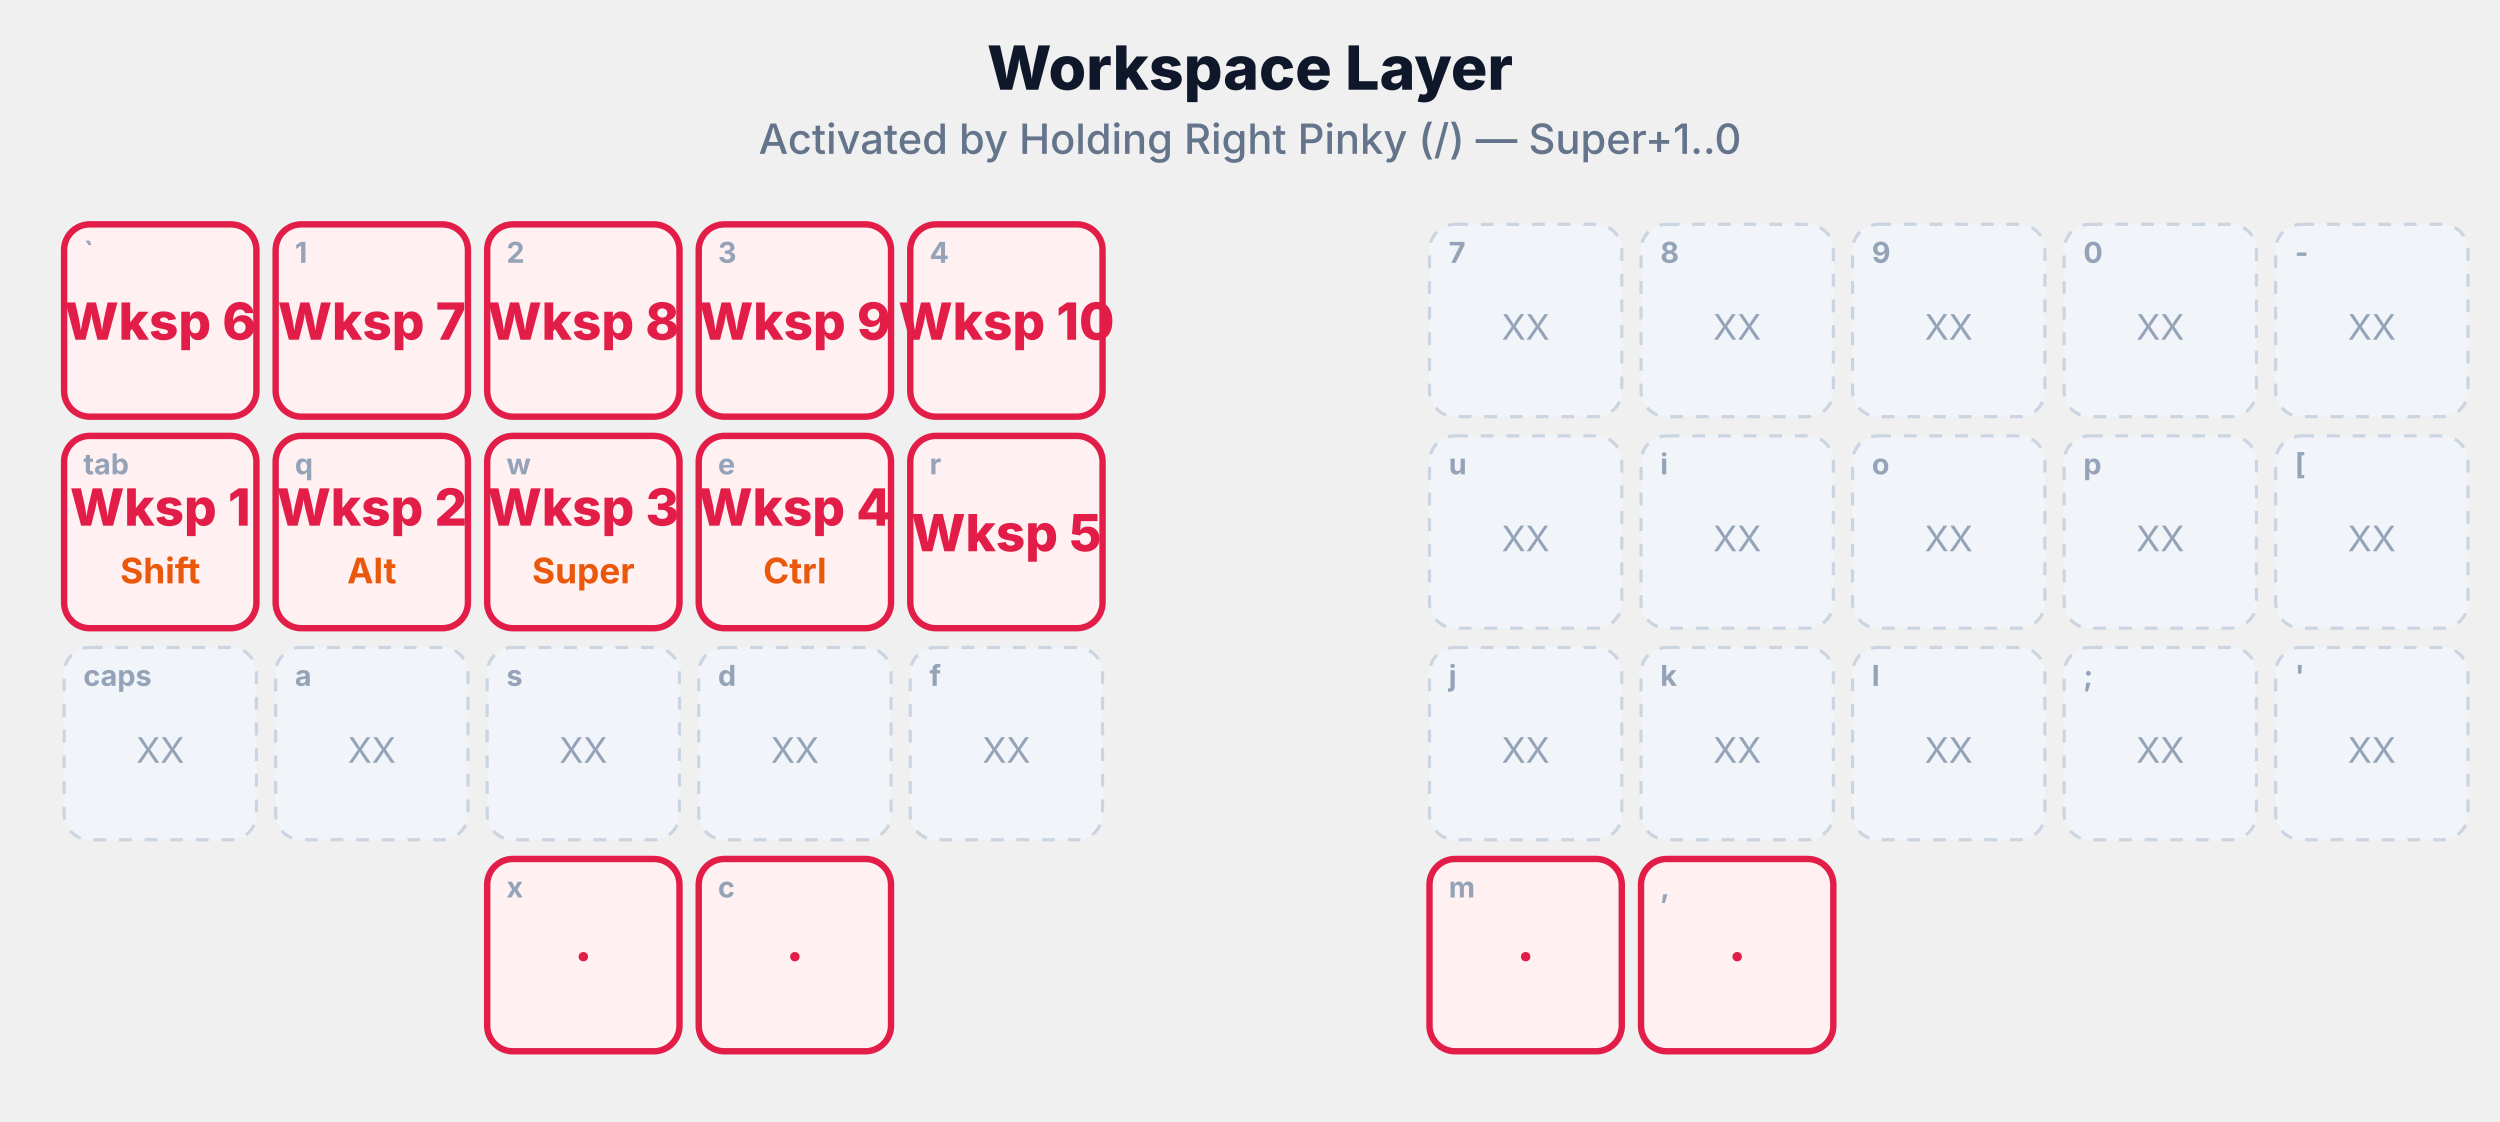
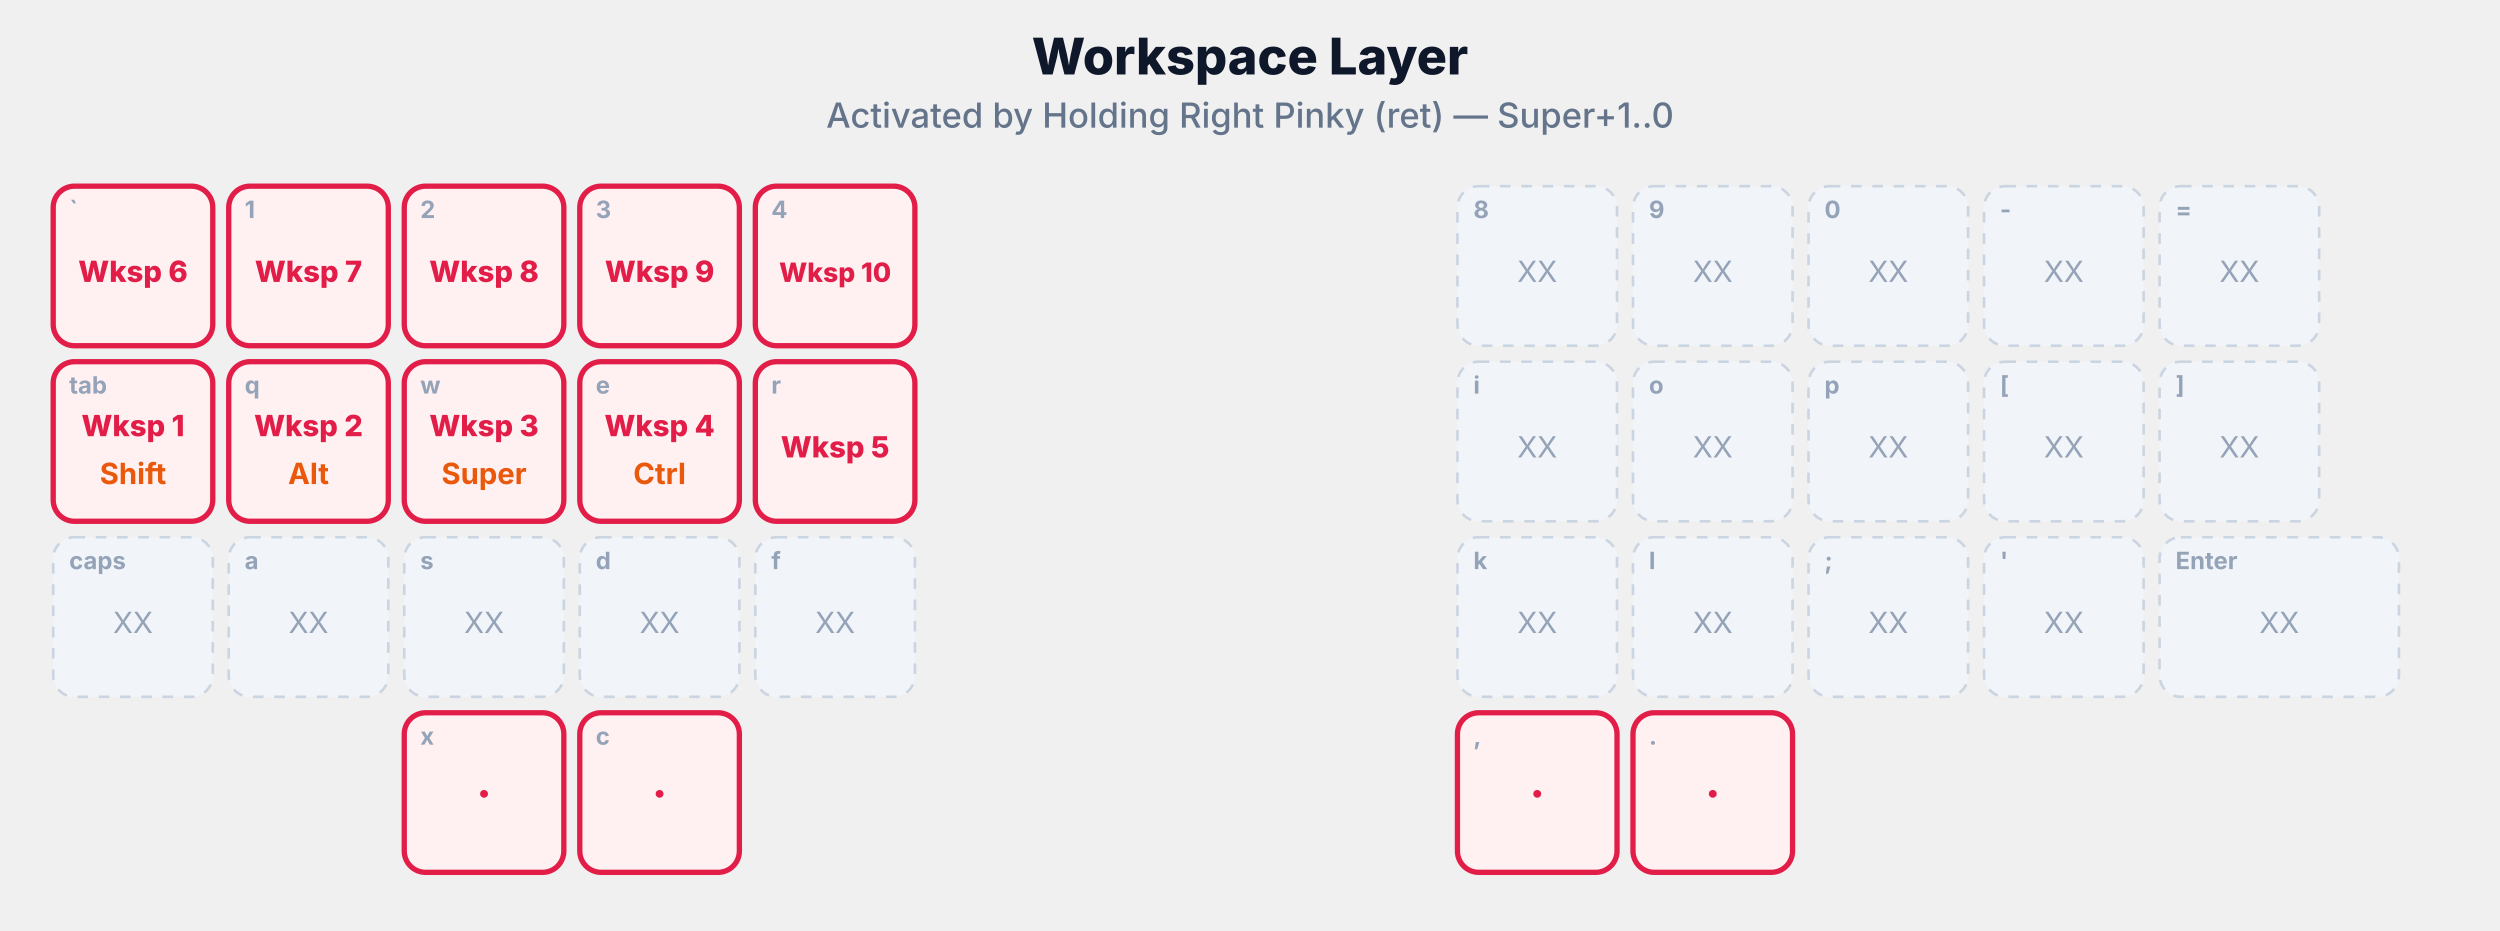
- <svg xmlns="http://www.w3.org/2000/svg" viewBox="0 0 780 350">
+ <svg xmlns="http://www.w3.org/2000/svg" viewBox="0 0 940 350">
  <style>
    :root { color-scheme: light dark; }
    rect.key { fill: #ffffff; stroke: #cbd5e1; stroke-width: 1.5px; }
    rect.gap { fill: #f1f5f9; stroke: #cbd5e1; stroke-dasharray: 4 4; }
    rect.active { fill: #fff1f2; stroke: #e11d48; stroke-width: 2px; }
    text { font-family: system-ui, -apple-system, sans-serif; text-anchor: middle; }
    text.title { font-size: 19px; font-weight: 800; fill: #0f172a; }
    text.subtitle { font-size: 13px; font-weight: 500; fill: #64748b; }
    text.phys { font-size: 9px; font-weight: 700; fill: #94a3b8; text-anchor: start; }
    text.main { font-size: 16px; font-weight: 800; fill: #e11d48; }
    text.sub { font-size: 11px; font-weight: 600; fill: #64748b; }
    text.hrm-sub { font-size: 11px; font-weight: 700; fill: #ea580c; }
    text.dead { font-size: 11px; fill: #94a3b8; }
    @media (prefers-color-scheme: dark) {
      rect.key { fill: #1e293b; stroke: #334155; }
      rect.gap { fill: #0f172a; stroke: #334155; }
      rect.active { fill: #4c0519; stroke: #fb7185; }
      text.title { fill: #f8fafc; }
      text.subtitle { fill: #94a3b8; }
      text.phys { fill: #94a3b8; }
      text.main { fill: #fb7185; }
      text.sub { fill: #94a3b8; }
      text.hrm-sub { fill: #fb923c; }
      text.dead { fill: #64748b; }
    }
  </style>
-   <text x="390" y="28" class="title">Workspace Layer</text>
-   <text x="390" y="48" class="subtitle">Activated by Holding Right Pinky (/) — Super+1..0</text>
+   <text x="470" y="28" class="title">Workspace Layer</text>
+   <text x="470" y="48" class="subtitle">Activated by Holding Right Pinky (ret) — Super+1..0</text>
  <g transform="translate(20,70)">
    <rect width="60" height="60" rx="8" class="active" />
    <text x="6" y="12" class="phys">`</text>
-     <text x="30" y="36" class="main" font-size="11px">Wksp 6</text>
+     <text x="30" y="36" class="main" style="font-size: 11px;">Wksp 6</text>
  </g>
  <g transform="translate(86,70)">
    <rect width="60" height="60" rx="8" class="active" />
    <text x="6" y="12" class="phys">1</text>
-     <text x="30" y="36" class="main" font-size="11px">Wksp 7</text>
+     <text x="30" y="36" class="main" style="font-size: 11px;">Wksp 7</text>
  </g>
  <g transform="translate(152,70)">
    <rect width="60" height="60" rx="8" class="active" />
    <text x="6" y="12" class="phys">2</text>
-     <text x="30" y="36" class="main" font-size="11px">Wksp 8</text>
+     <text x="30" y="36" class="main" style="font-size: 11px;">Wksp 8</text>
  </g>
  <g transform="translate(218,70)">
    <rect width="60" height="60" rx="8" class="active" />
    <text x="6" y="12" class="phys">3</text>
-     <text x="30" y="36" class="main" font-size="11px">Wksp 9</text>
+     <text x="30" y="36" class="main" style="font-size: 11px;">Wksp 9</text>
  </g>
  <g transform="translate(284,70)">
    <rect width="60" height="60" rx="8" class="active" />
    <text x="6" y="12" class="phys">4</text>
-     <text x="30" y="36" class="main" font-size="11px">Wksp 10</text>
-   </g>
-   <g transform="translate(446,70)">
-     <rect width="60" height="60" rx="8" class="gap" />
-     <text x="6" y="12" class="phys">7</text>
-     <text x="30" y="36" class="dead">XX</text>
-   </g>
-   <g transform="translate(512,70)">
+     <text x="30" y="36" class="main" style="font-size: 10px;">Wksp 10</text>
+   </g>
+   <g transform="translate(548,70)">
    <rect width="60" height="60" rx="8" class="gap" />
    <text x="6" y="12" class="phys">8</text>
    <text x="30" y="36" class="dead">XX</text>
  </g>
-   <g transform="translate(578,70)">
+   <g transform="translate(614,70)">
    <rect width="60" height="60" rx="8" class="gap" />
    <text x="6" y="12" class="phys">9</text>
    <text x="30" y="36" class="dead">XX</text>
  </g>
-   <g transform="translate(644,70)">
+   <g transform="translate(680,70)">
    <rect width="60" height="60" rx="8" class="gap" />
    <text x="6" y="12" class="phys">0</text>
    <text x="30" y="36" class="dead">XX</text>
  </g>
-   <g transform="translate(710,70)">
+   <g transform="translate(746,70)">
    <rect width="60" height="60" rx="8" class="gap" />
    <text x="6" y="12" class="phys">-</text>
    <text x="30" y="36" class="dead">XX</text>
  </g>
+   <g transform="translate(812,70)">
+     <rect width="60" height="60" rx="8" class="gap" />
+     <text x="6" y="12" class="phys">=</text>
+     <text x="30" y="36" class="dead">XX</text>
+   </g>
  <g transform="translate(20,136)">
    <rect width="60" height="60" rx="8" class="active" />
    <text x="6" y="12" class="phys">tab</text>
-     <text x="30" y="28" class="main" font-size="11px">Wksp 1</text>
+     <text x="30" y="28" class="main" style="font-size: 11px;">Wksp 1</text>
    <text x="30" y="46" class="hrm-sub">Shift</text>
  </g>
  <g transform="translate(86,136)">
    <rect width="60" height="60" rx="8" class="active" />
    <text x="6" y="12" class="phys">q</text>
-     <text x="30" y="28" class="main" font-size="11px">Wksp 2</text>
+     <text x="30" y="28" class="main" style="font-size: 11px;">Wksp 2</text>
    <text x="30" y="46" class="hrm-sub">Alt</text>
  </g>
  <g transform="translate(152,136)">
    <rect width="60" height="60" rx="8" class="active" />
    <text x="6" y="12" class="phys">w</text>
-     <text x="30" y="28" class="main" font-size="11px">Wksp 3</text>
+     <text x="30" y="28" class="main" style="font-size: 11px;">Wksp 3</text>
    <text x="30" y="46" class="hrm-sub">Super</text>
  </g>
  <g transform="translate(218,136)">
    <rect width="60" height="60" rx="8" class="active" />
    <text x="6" y="12" class="phys">e</text>
-     <text x="30" y="28" class="main" font-size="11px">Wksp 4</text>
+     <text x="30" y="28" class="main" style="font-size: 11px;">Wksp 4</text>
    <text x="30" y="46" class="hrm-sub">Ctrl</text>
  </g>
  <g transform="translate(284,136)">
    <rect width="60" height="60" rx="8" class="active" />
    <text x="6" y="12" class="phys">r</text>
-     <text x="30" y="36" class="main" font-size="11px">Wksp 5</text>
-   </g>
-   <g transform="translate(446,136)">
-     <rect width="60" height="60" rx="8" class="gap" />
-     <text x="6" y="12" class="phys">u</text>
-     <text x="30" y="36" class="dead">XX</text>
-   </g>
-   <g transform="translate(512,136)">
+     <text x="30" y="36" class="main" style="font-size: 11px;">Wksp 5</text>
+   </g>
+   <g transform="translate(548,136)">
    <rect width="60" height="60" rx="8" class="gap" />
    <text x="6" y="12" class="phys">i</text>
    <text x="30" y="36" class="dead">XX</text>
  </g>
-   <g transform="translate(578,136)">
+   <g transform="translate(614,136)">
    <rect width="60" height="60" rx="8" class="gap" />
    <text x="6" y="12" class="phys">o</text>
    <text x="30" y="36" class="dead">XX</text>
  </g>
-   <g transform="translate(644,136)">
+   <g transform="translate(680,136)">
    <rect width="60" height="60" rx="8" class="gap" />
    <text x="6" y="12" class="phys">p</text>
    <text x="30" y="36" class="dead">XX</text>
  </g>
-   <g transform="translate(710,136)">
+   <g transform="translate(746,136)">
    <rect width="60" height="60" rx="8" class="gap" />
    <text x="6" y="12" class="phys">[</text>
    <text x="30" y="36" class="dead">XX</text>
  </g>
+   <g transform="translate(812,136)">
+     <rect width="60" height="60" rx="8" class="gap" />
+     <text x="6" y="12" class="phys">]</text>
+     <text x="30" y="36" class="dead">XX</text>
+   </g>
  <g transform="translate(20,202)">
    <rect width="60" height="60" rx="8" class="gap" />
    <text x="6" y="12" class="phys">caps</text>
    <text x="30" y="36" class="dead">XX</text>
  </g>
  <g transform="translate(86,202)">
    <rect width="60" height="60" rx="8" class="gap" />
    <text x="6" y="12" class="phys">a</text>
    <text x="30" y="36" class="dead">XX</text>
  </g>
  <g transform="translate(152,202)">
    <rect width="60" height="60" rx="8" class="gap" />
    <text x="6" y="12" class="phys">s</text>
    <text x="30" y="36" class="dead">XX</text>
  </g>
  <g transform="translate(218,202)">
    <rect width="60" height="60" rx="8" class="gap" />
    <text x="6" y="12" class="phys">d</text>
    <text x="30" y="36" class="dead">XX</text>
  </g>
  <g transform="translate(284,202)">
    <rect width="60" height="60" rx="8" class="gap" />
    <text x="6" y="12" class="phys">f</text>
    <text x="30" y="36" class="dead">XX</text>
  </g>
-   <g transform="translate(446,202)">
-     <rect width="60" height="60" rx="8" class="gap" />
-     <text x="6" y="12" class="phys">j</text>
-     <text x="30" y="36" class="dead">XX</text>
-   </g>
-   <g transform="translate(512,202)">
+   <g transform="translate(548,202)">
    <rect width="60" height="60" rx="8" class="gap" />
    <text x="6" y="12" class="phys">k</text>
    <text x="30" y="36" class="dead">XX</text>
  </g>
-   <g transform="translate(578,202)">
+   <g transform="translate(614,202)">
    <rect width="60" height="60" rx="8" class="gap" />
    <text x="6" y="12" class="phys">l</text>
    <text x="30" y="36" class="dead">XX</text>
  </g>
-   <g transform="translate(644,202)">
+   <g transform="translate(680,202)">
    <rect width="60" height="60" rx="8" class="gap" />
    <text x="6" y="12" class="phys">;</text>
    <text x="30" y="36" class="dead">XX</text>
  </g>
-   <g transform="translate(710,202)">
+   <g transform="translate(746,202)">
    <rect width="60" height="60" rx="8" class="gap" />
    <text x="6" y="12" class="phys">'</text>
    <text x="30" y="36" class="dead">XX</text>
  </g>
+   <g transform="translate(812,202)">
+     <rect width="90" height="60" rx="8" class="gap" />
+     <text x="6" y="12" class="phys">Enter</text>
+     <text x="45" y="36" class="dead">XX</text>
+   </g>
  <g transform="translate(152,268)">
    <rect width="60" height="60" rx="8" class="active" />
    <text x="6" y="12" class="phys">x</text>
    <text x="30" y="36" class="main">·</text>
  </g>
  <g transform="translate(218,268)">
    <rect width="60" height="60" rx="8" class="active" />
    <text x="6" y="12" class="phys">c</text>
    <text x="30" y="36" class="main">·</text>
  </g>
-   <g transform="translate(446,268)">
-     <rect width="60" height="60" rx="8" class="active" />
-     <text x="6" y="12" class="phys">m</text>
-     <text x="30" y="36" class="main">·</text>
-   </g>
-   <g transform="translate(512,268)">
+   <g transform="translate(548,268)">
    <rect width="60" height="60" rx="8" class="active" />
    <text x="6" y="12" class="phys">,</text>
    <text x="30" y="36" class="main">·</text>
  </g>
+   <g transform="translate(614,268)">
+     <rect width="60" height="60" rx="8" class="active" />
+     <text x="6" y="12" class="phys">.</text>
+     <text x="30" y="36" class="main">·</text>
+   </g>
</svg>
